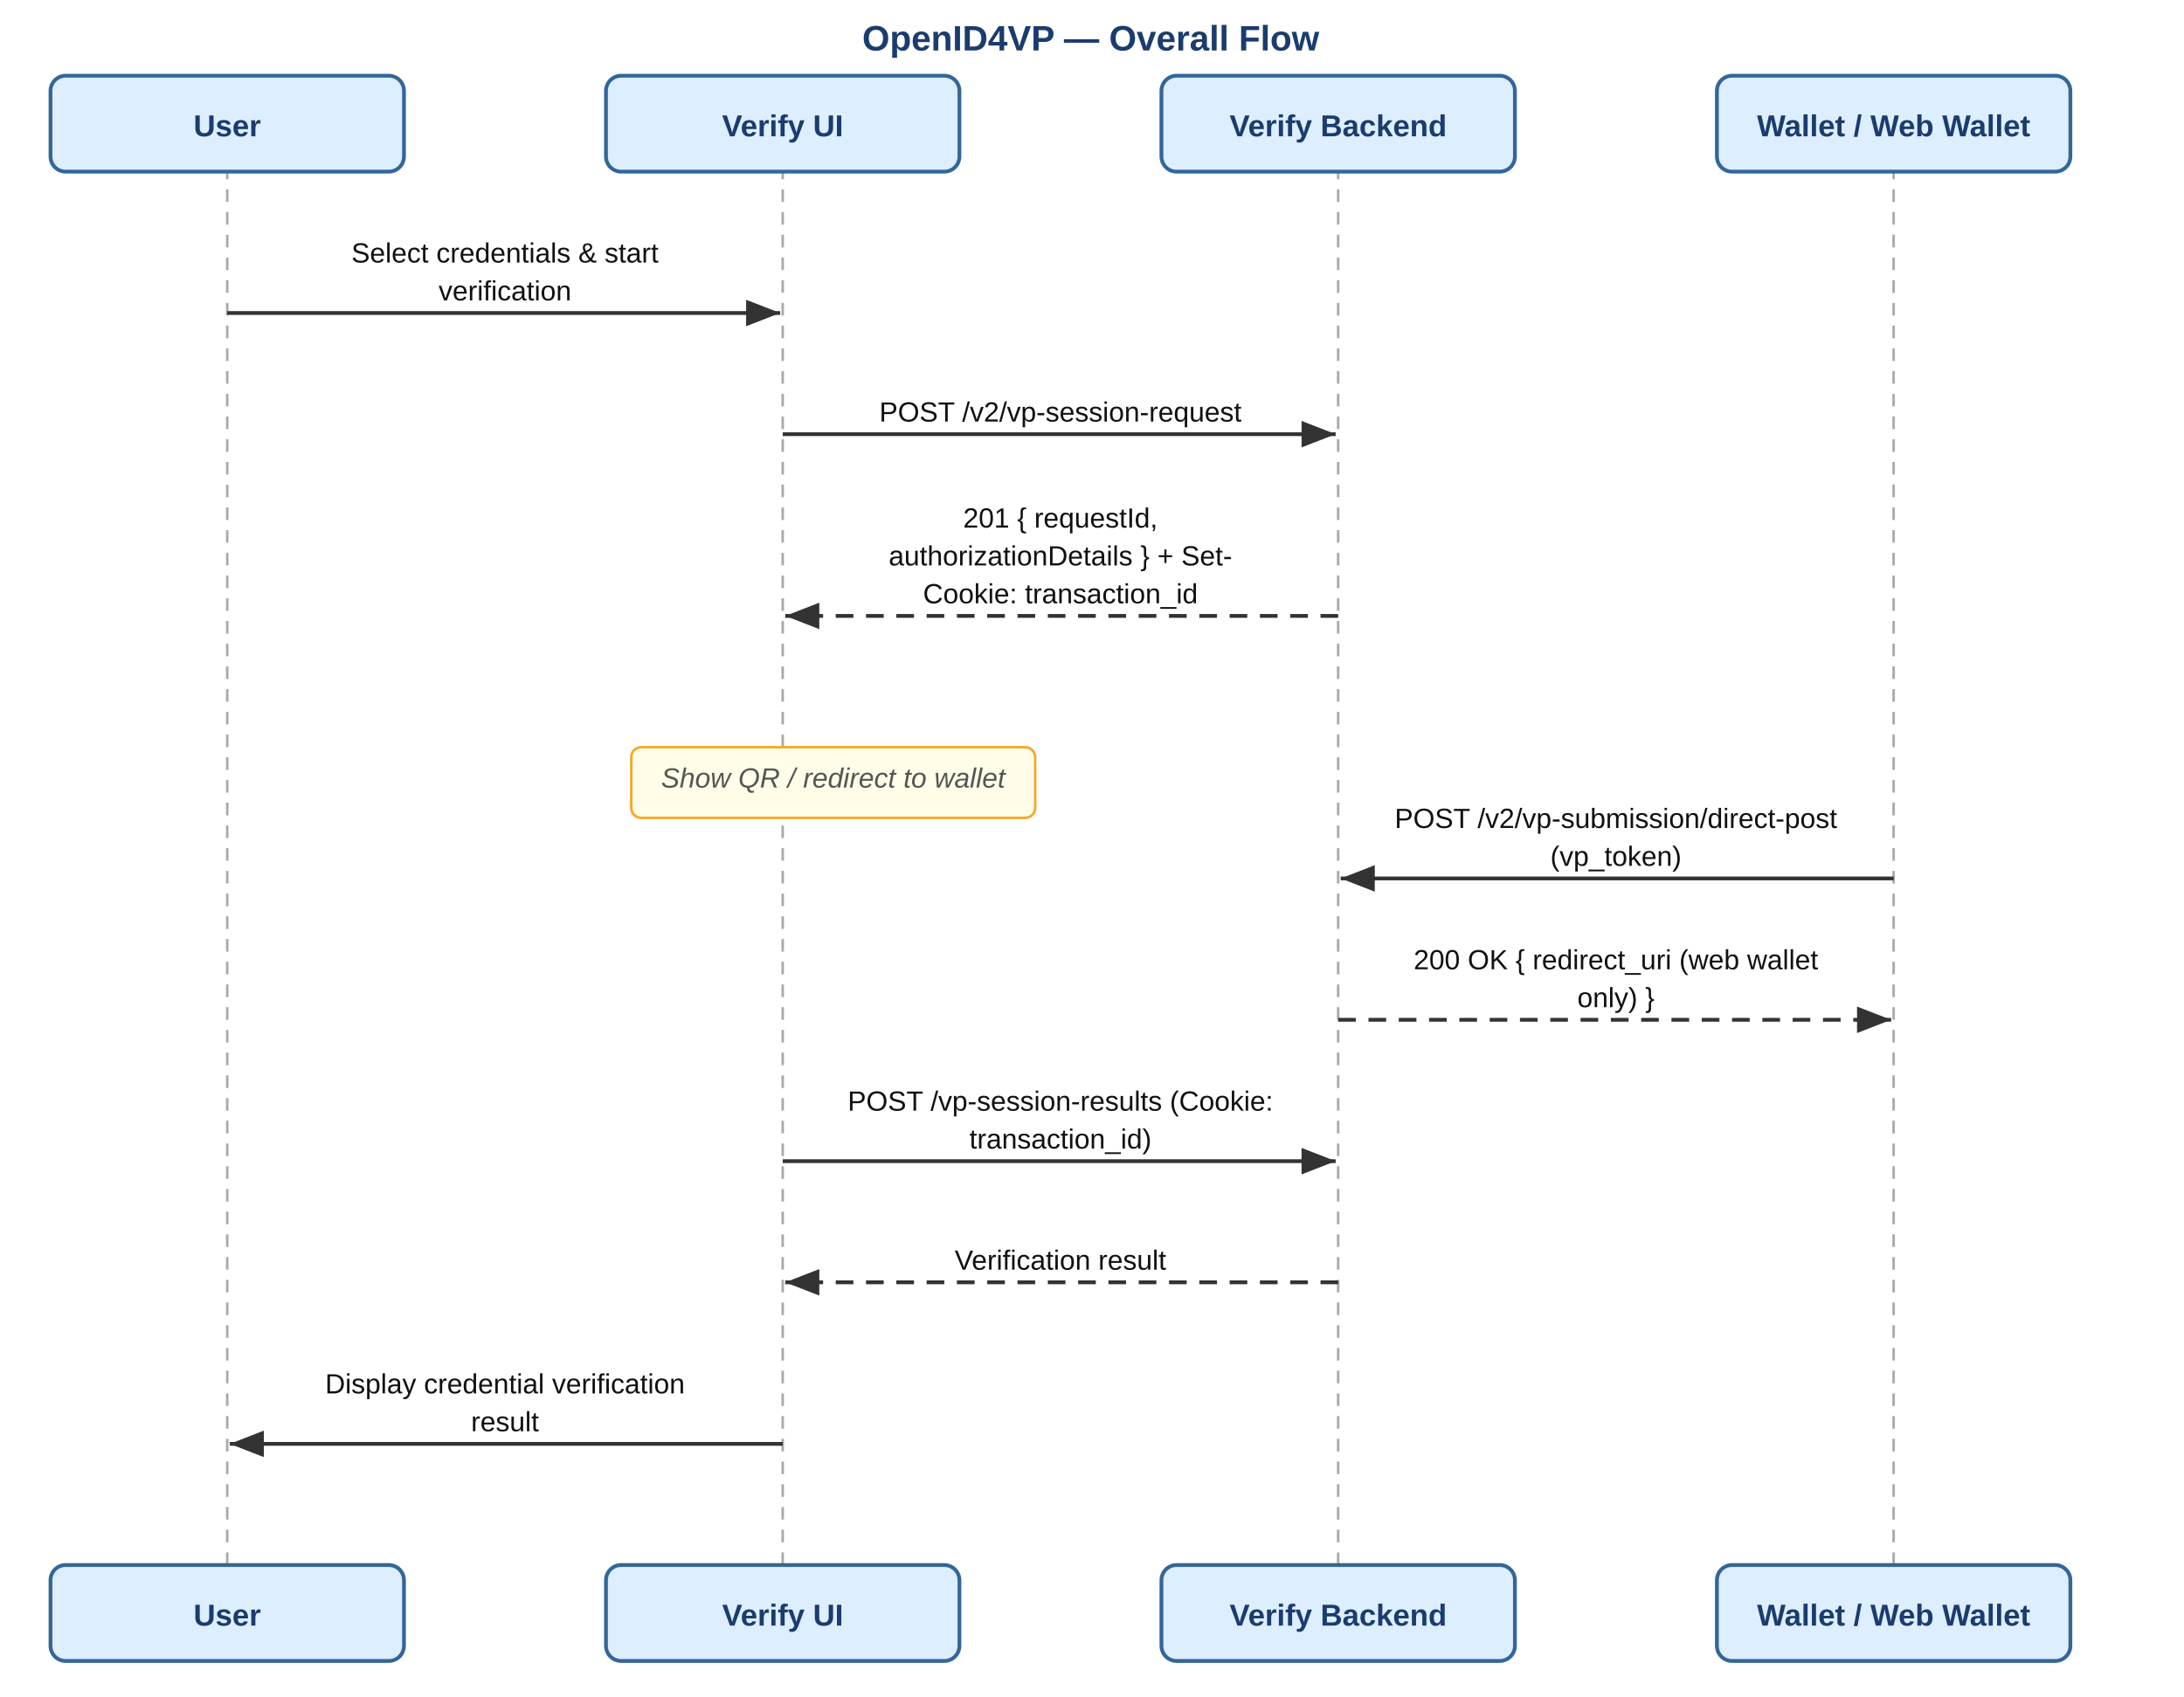
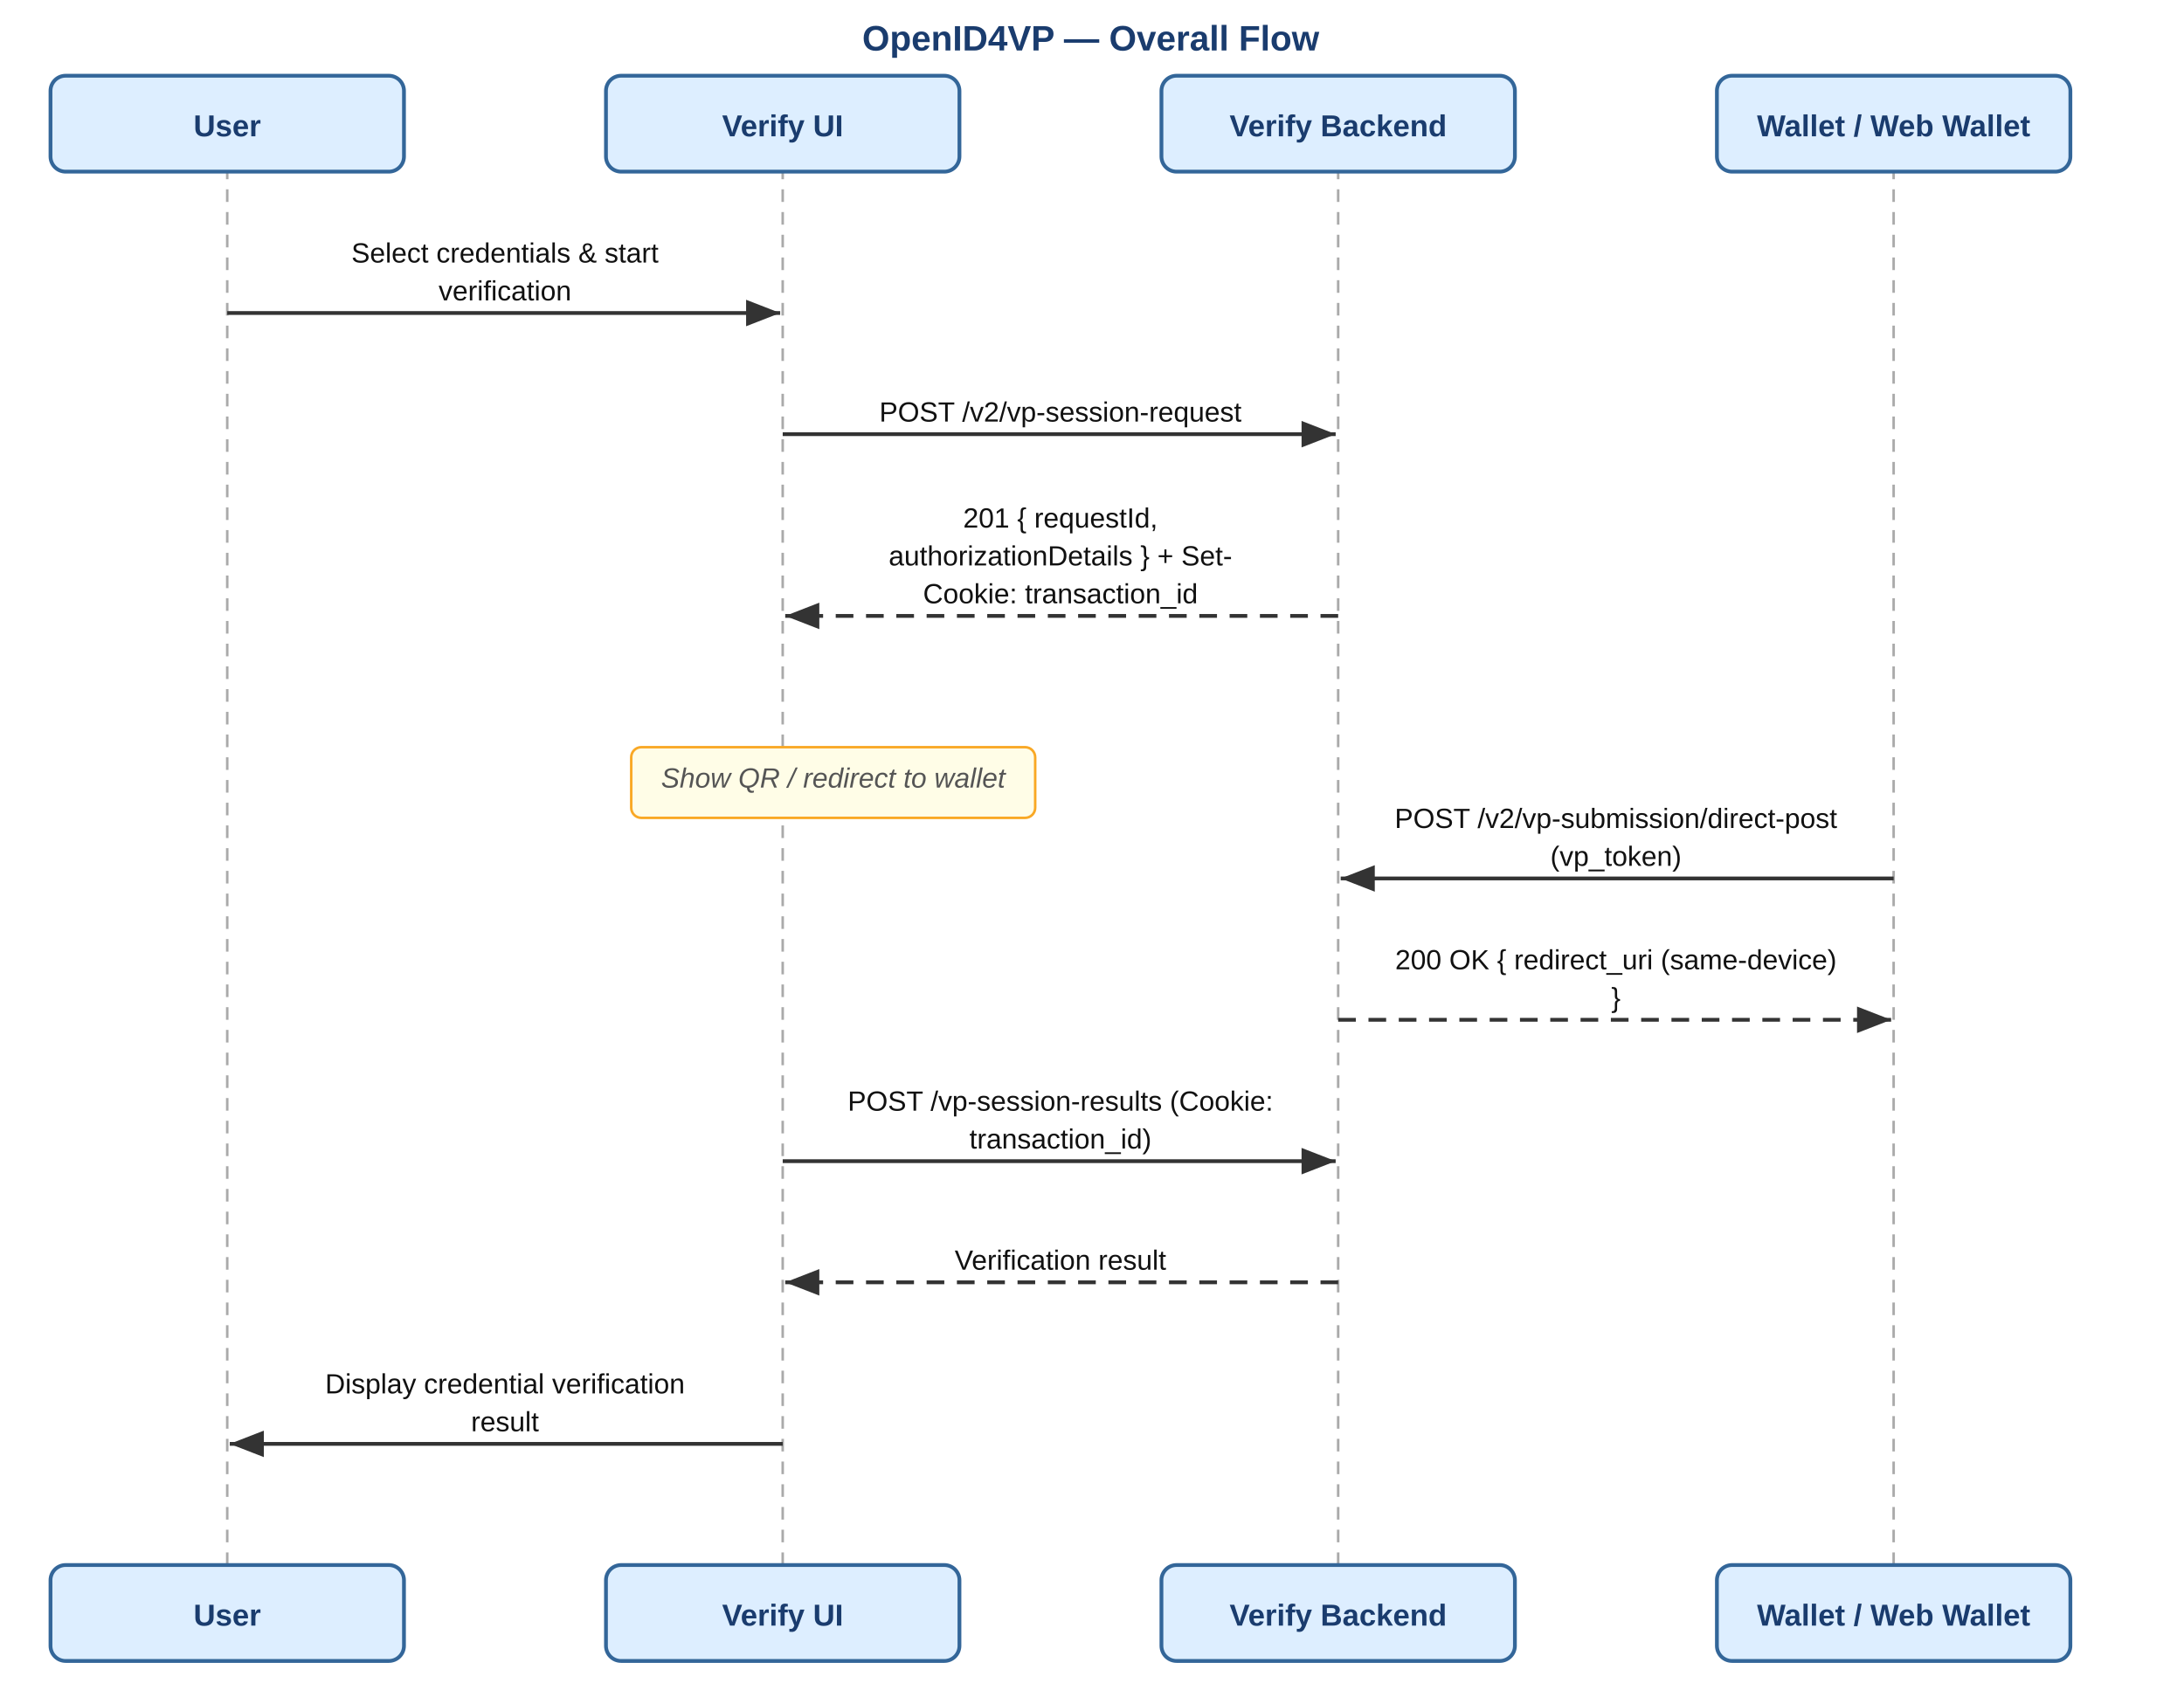
<svg xmlns="http://www.w3.org/2000/svg" width="865" height="672" style="font-family: Arial, sans-serif; font-size: 12px; background: #fff;">
  <defs>
    <marker id="arr" markerWidth="9" markerHeight="7" refX="9" refY="3.5" orient="auto">
      <polygon points="0 0,9 3.5,0 7" fill="#333" />
    </marker>
    <marker id="arrd" markerWidth="9" markerHeight="7" refX="9" refY="3.5" orient="auto">
      <polygon points="0 0,9 3.5,0 7" fill="#333" />
    </marker>
  </defs>
  <text x="432" y="20" text-anchor="middle" font-size="14" font-weight="bold" fill="#1a3c6e">OpenID4VP — Overall Flow</text>
  <line x1="90" y1="66" x2="90" y2="620" stroke="#aaa" stroke-width="1" stroke-dasharray="5,4" />
  <rect x="20" y="30" width="140" height="38" rx="6" fill="#ddeeff" stroke="#336699" stroke-width="1.5" />
  <text x="90" y="54" text-anchor="middle" font-weight="bold" fill="#1a3c6e" font-size="12">User</text>
  <rect x="20" y="620" width="140" height="38" rx="6" fill="#ddeeff" stroke="#336699" stroke-width="1.5" />
  <text x="90" y="644" text-anchor="middle" font-weight="bold" fill="#1a3c6e" font-size="12">User</text>
  <line x1="310" y1="66" x2="310" y2="620" stroke="#aaa" stroke-width="1" stroke-dasharray="5,4" />
  <rect x="240" y="30" width="140" height="38" rx="6" fill="#ddeeff" stroke="#336699" stroke-width="1.5" />
  <text x="310" y="54" text-anchor="middle" font-weight="bold" fill="#1a3c6e" font-size="12">Verify UI</text>
  <rect x="240" y="620" width="140" height="38" rx="6" fill="#ddeeff" stroke="#336699" stroke-width="1.5" />
  <text x="310" y="644" text-anchor="middle" font-weight="bold" fill="#1a3c6e" font-size="12">Verify UI</text>
  <line x1="530" y1="66" x2="530" y2="620" stroke="#aaa" stroke-width="1" stroke-dasharray="5,4" />
  <rect x="460" y="30" width="140" height="38" rx="6" fill="#ddeeff" stroke="#336699" stroke-width="1.5" />
  <text x="530" y="54" text-anchor="middle" font-weight="bold" fill="#1a3c6e" font-size="12">Verify Backend</text>
  <rect x="460" y="620" width="140" height="38" rx="6" fill="#ddeeff" stroke="#336699" stroke-width="1.5" />
  <text x="530" y="644" text-anchor="middle" font-weight="bold" fill="#1a3c6e" font-size="12">Verify Backend</text>
  <line x1="750" y1="66" x2="750" y2="620" stroke="#aaa" stroke-width="1" stroke-dasharray="5,4" />
  <rect x="680" y="30" width="140" height="38" rx="6" fill="#ddeeff" stroke="#336699" stroke-width="1.5" />
  <text x="750" y="54" text-anchor="middle" font-weight="bold" fill="#1a3c6e" font-size="12">Wallet / Web Wallet</text>
  <rect x="680" y="620" width="140" height="38" rx="6" fill="#ddeeff" stroke="#336699" stroke-width="1.5" />
  <text x="750" y="644" text-anchor="middle" font-weight="bold" fill="#1a3c6e" font-size="12">Wallet / Web Wallet</text>
  <line x1="90" y1="124" x2="309" y2="124" stroke="#333" stroke-width="1.5" marker-end="url(#arr)" />
  <text x="200" y="104" text-anchor="middle" font-size="11" fill="#111">Select credentials &amp; start</text>
  <text x="200" y="119" text-anchor="middle" font-size="11" fill="#111">verification</text>
  <line x1="310" y1="172" x2="529" y2="172" stroke="#333" stroke-width="1.5" marker-end="url(#arr)" />
  <text x="420" y="167" text-anchor="middle" font-size="11" fill="#111">POST /v2/vp-session-request</text>
  <line x1="530" y1="244" x2="311" y2="244" stroke="#333" stroke-width="1.5" stroke-dasharray="7,5" marker-end="url(#arr)" />
  <text x="420" y="209" text-anchor="middle" font-size="11" fill="#111">201 { requestId,</text>
  <text x="420" y="224" text-anchor="middle" font-size="11" fill="#111">authorizationDetails } + Set-</text>
  <text x="420" y="239" text-anchor="middle" font-size="11" fill="#111">Cookie: transaction_id</text>
  <rect x="250" y="296" width="160" height="28" rx="4" fill="#fffde7" stroke="#f9a825" stroke-width="1" />
  <text x="330" y="312" text-anchor="middle" font-size="11" fill="#555" font-style="italic">Show QR / redirect to wallet</text>
  <line x1="750" y1="348" x2="531" y2="348" stroke="#333" stroke-width="1.5" marker-end="url(#arr)" />
  <text x="640" y="328" text-anchor="middle" font-size="11" fill="#111">POST /v2/vp-submission/direct-post</text>
  <text x="640" y="343" text-anchor="middle" font-size="11" fill="#111">(vp_token)</text>
  <line x1="530" y1="404" x2="749" y2="404" stroke="#333" stroke-width="1.5" stroke-dasharray="7,5" marker-end="url(#arr)" />
-   <text x="640" y="384" text-anchor="middle" font-size="11" fill="#111">200 OK { redirect_uri (web wallet</text>
-   <text x="640" y="399" text-anchor="middle" font-size="11" fill="#111">only) }</text>
+   <text x="640" y="384" text-anchor="middle" font-size="11" fill="#111">200 OK { redirect_uri (same-device)</text>
+   <text x="640" y="399" text-anchor="middle" font-size="11" fill="#111">}</text>
  <line x1="310" y1="460" x2="529" y2="460" stroke="#333" stroke-width="1.5" marker-end="url(#arr)" />
  <text x="420" y="440" text-anchor="middle" font-size="11" fill="#111">POST /vp-session-results (Cookie:</text>
  <text x="420" y="455" text-anchor="middle" font-size="11" fill="#111">transaction_id)</text>
  <line x1="530" y1="508" x2="311" y2="508" stroke="#333" stroke-width="1.5" stroke-dasharray="7,5" marker-end="url(#arr)" />
  <text x="420" y="503" text-anchor="middle" font-size="11" fill="#111">Verification result</text>
  <line x1="310" y1="572" x2="91" y2="572" stroke="#333" stroke-width="1.5" marker-end="url(#arr)" />
  <text x="200" y="552" text-anchor="middle" font-size="11" fill="#111">Display credential verification</text>
  <text x="200" y="567" text-anchor="middle" font-size="11" fill="#111">result</text>
</svg>
